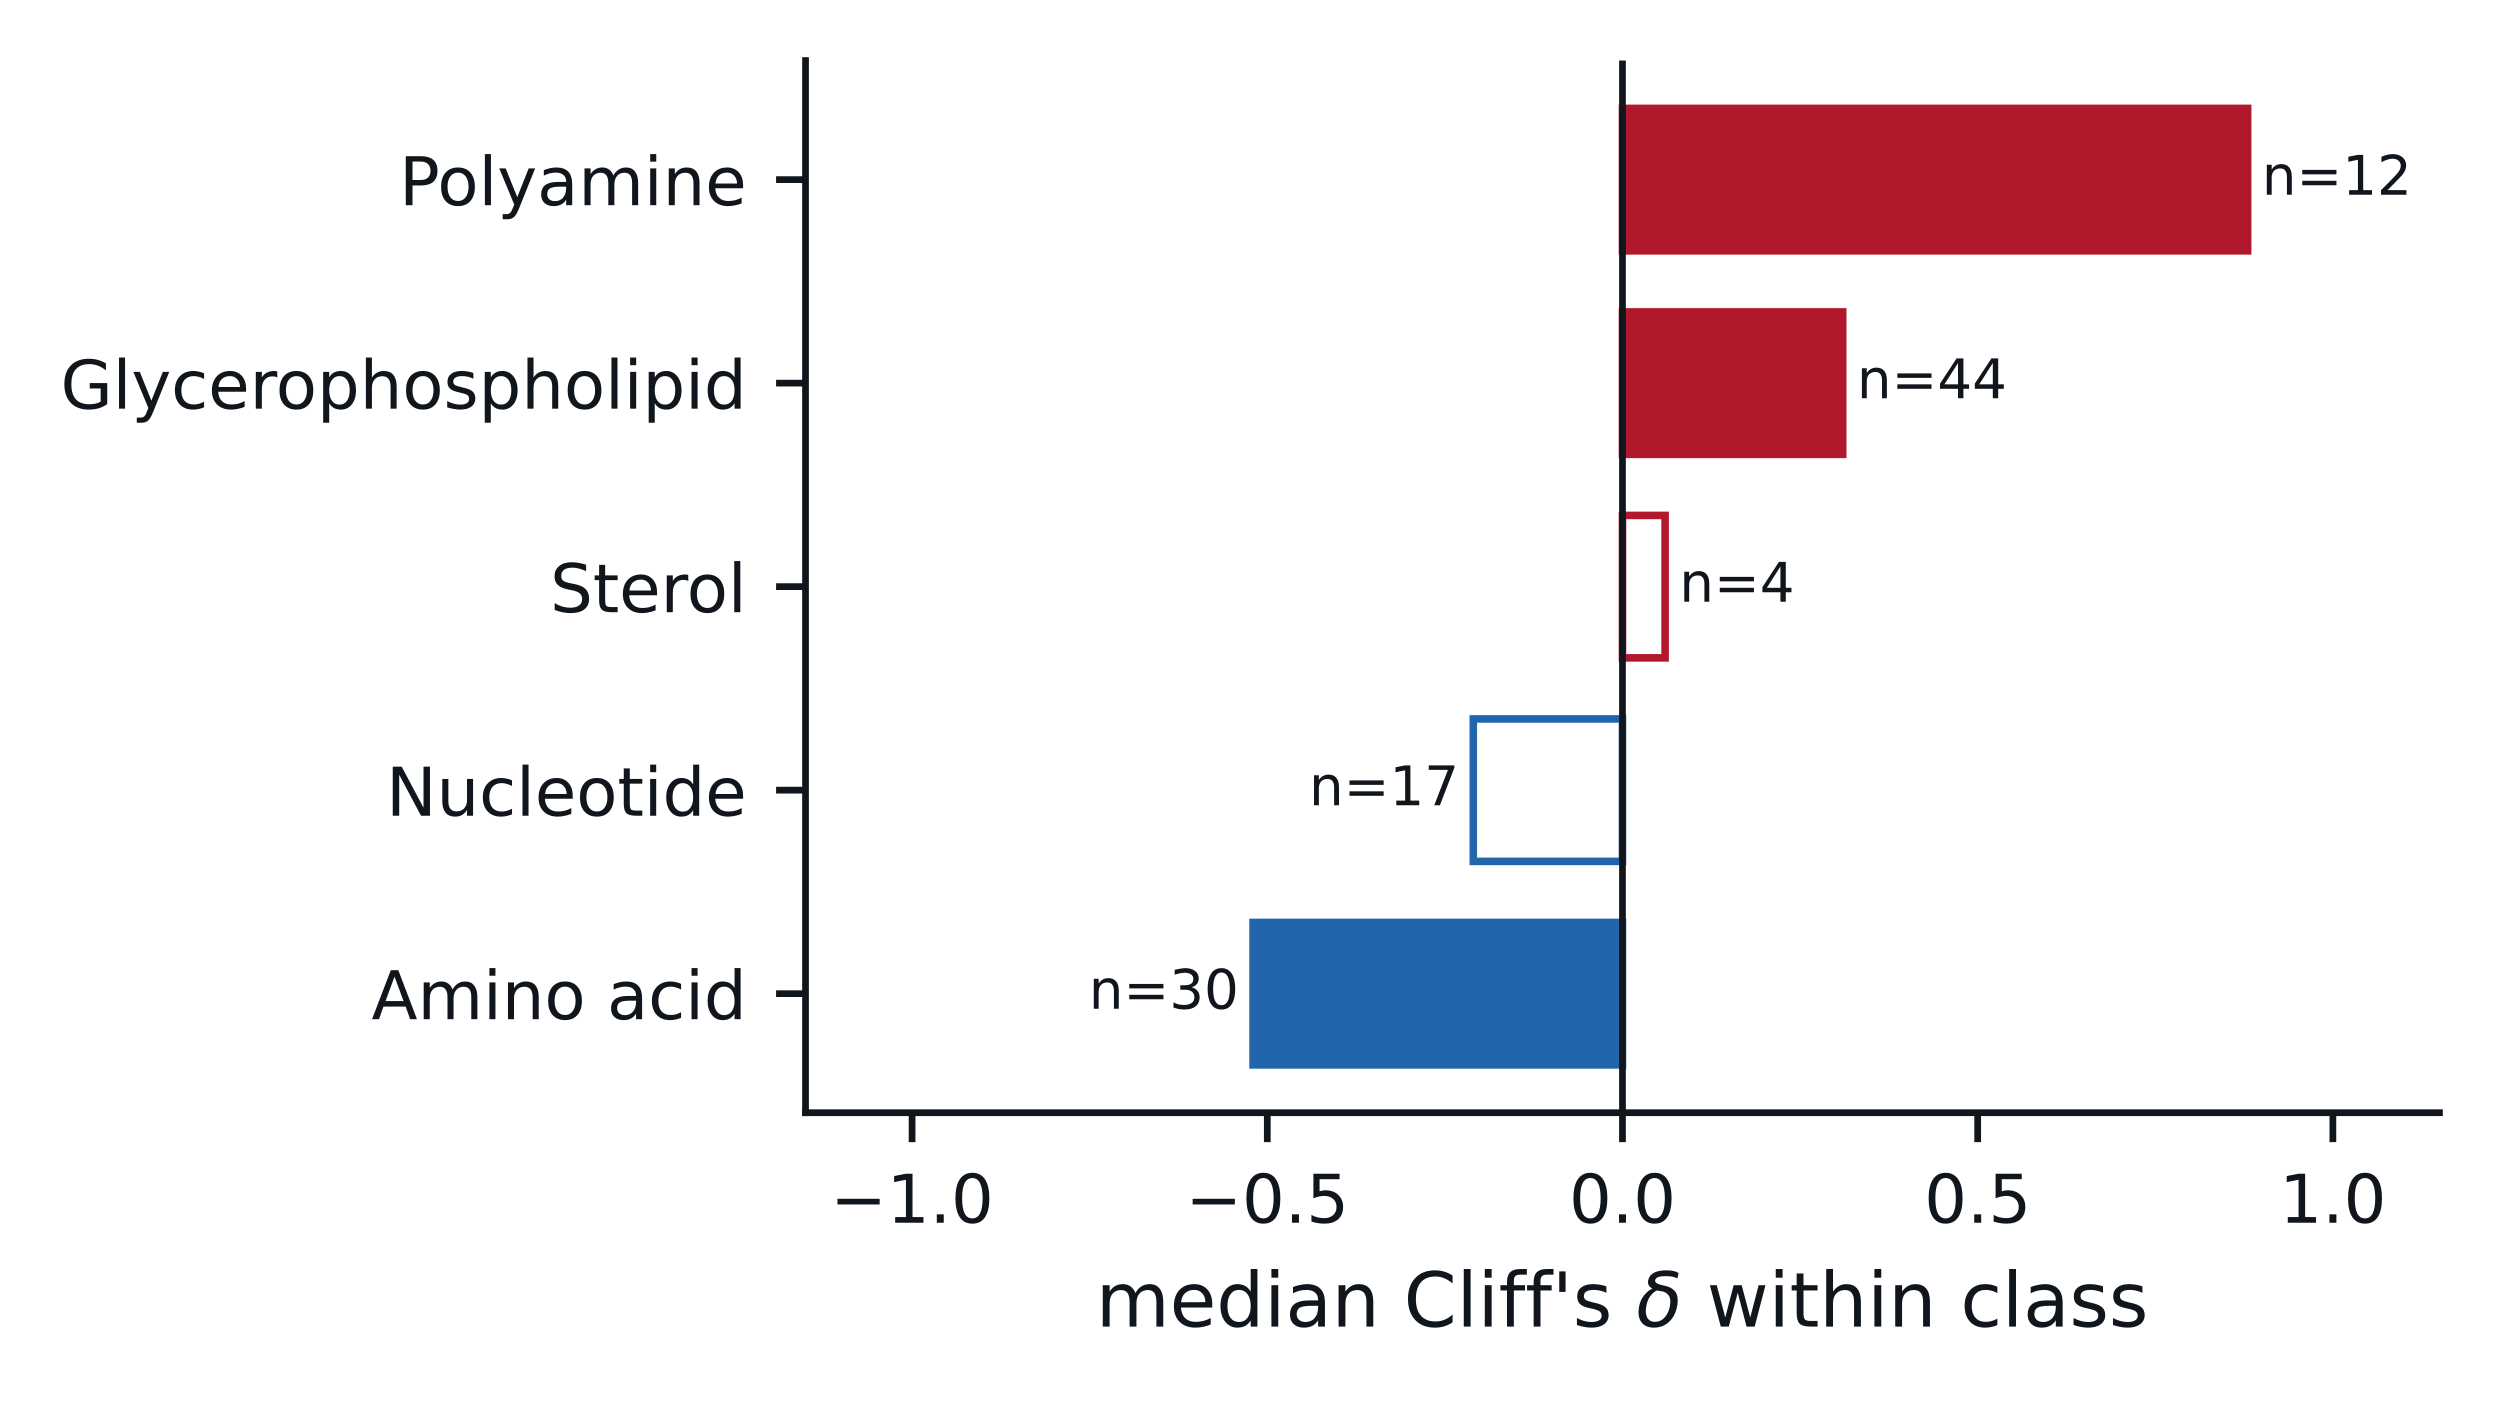
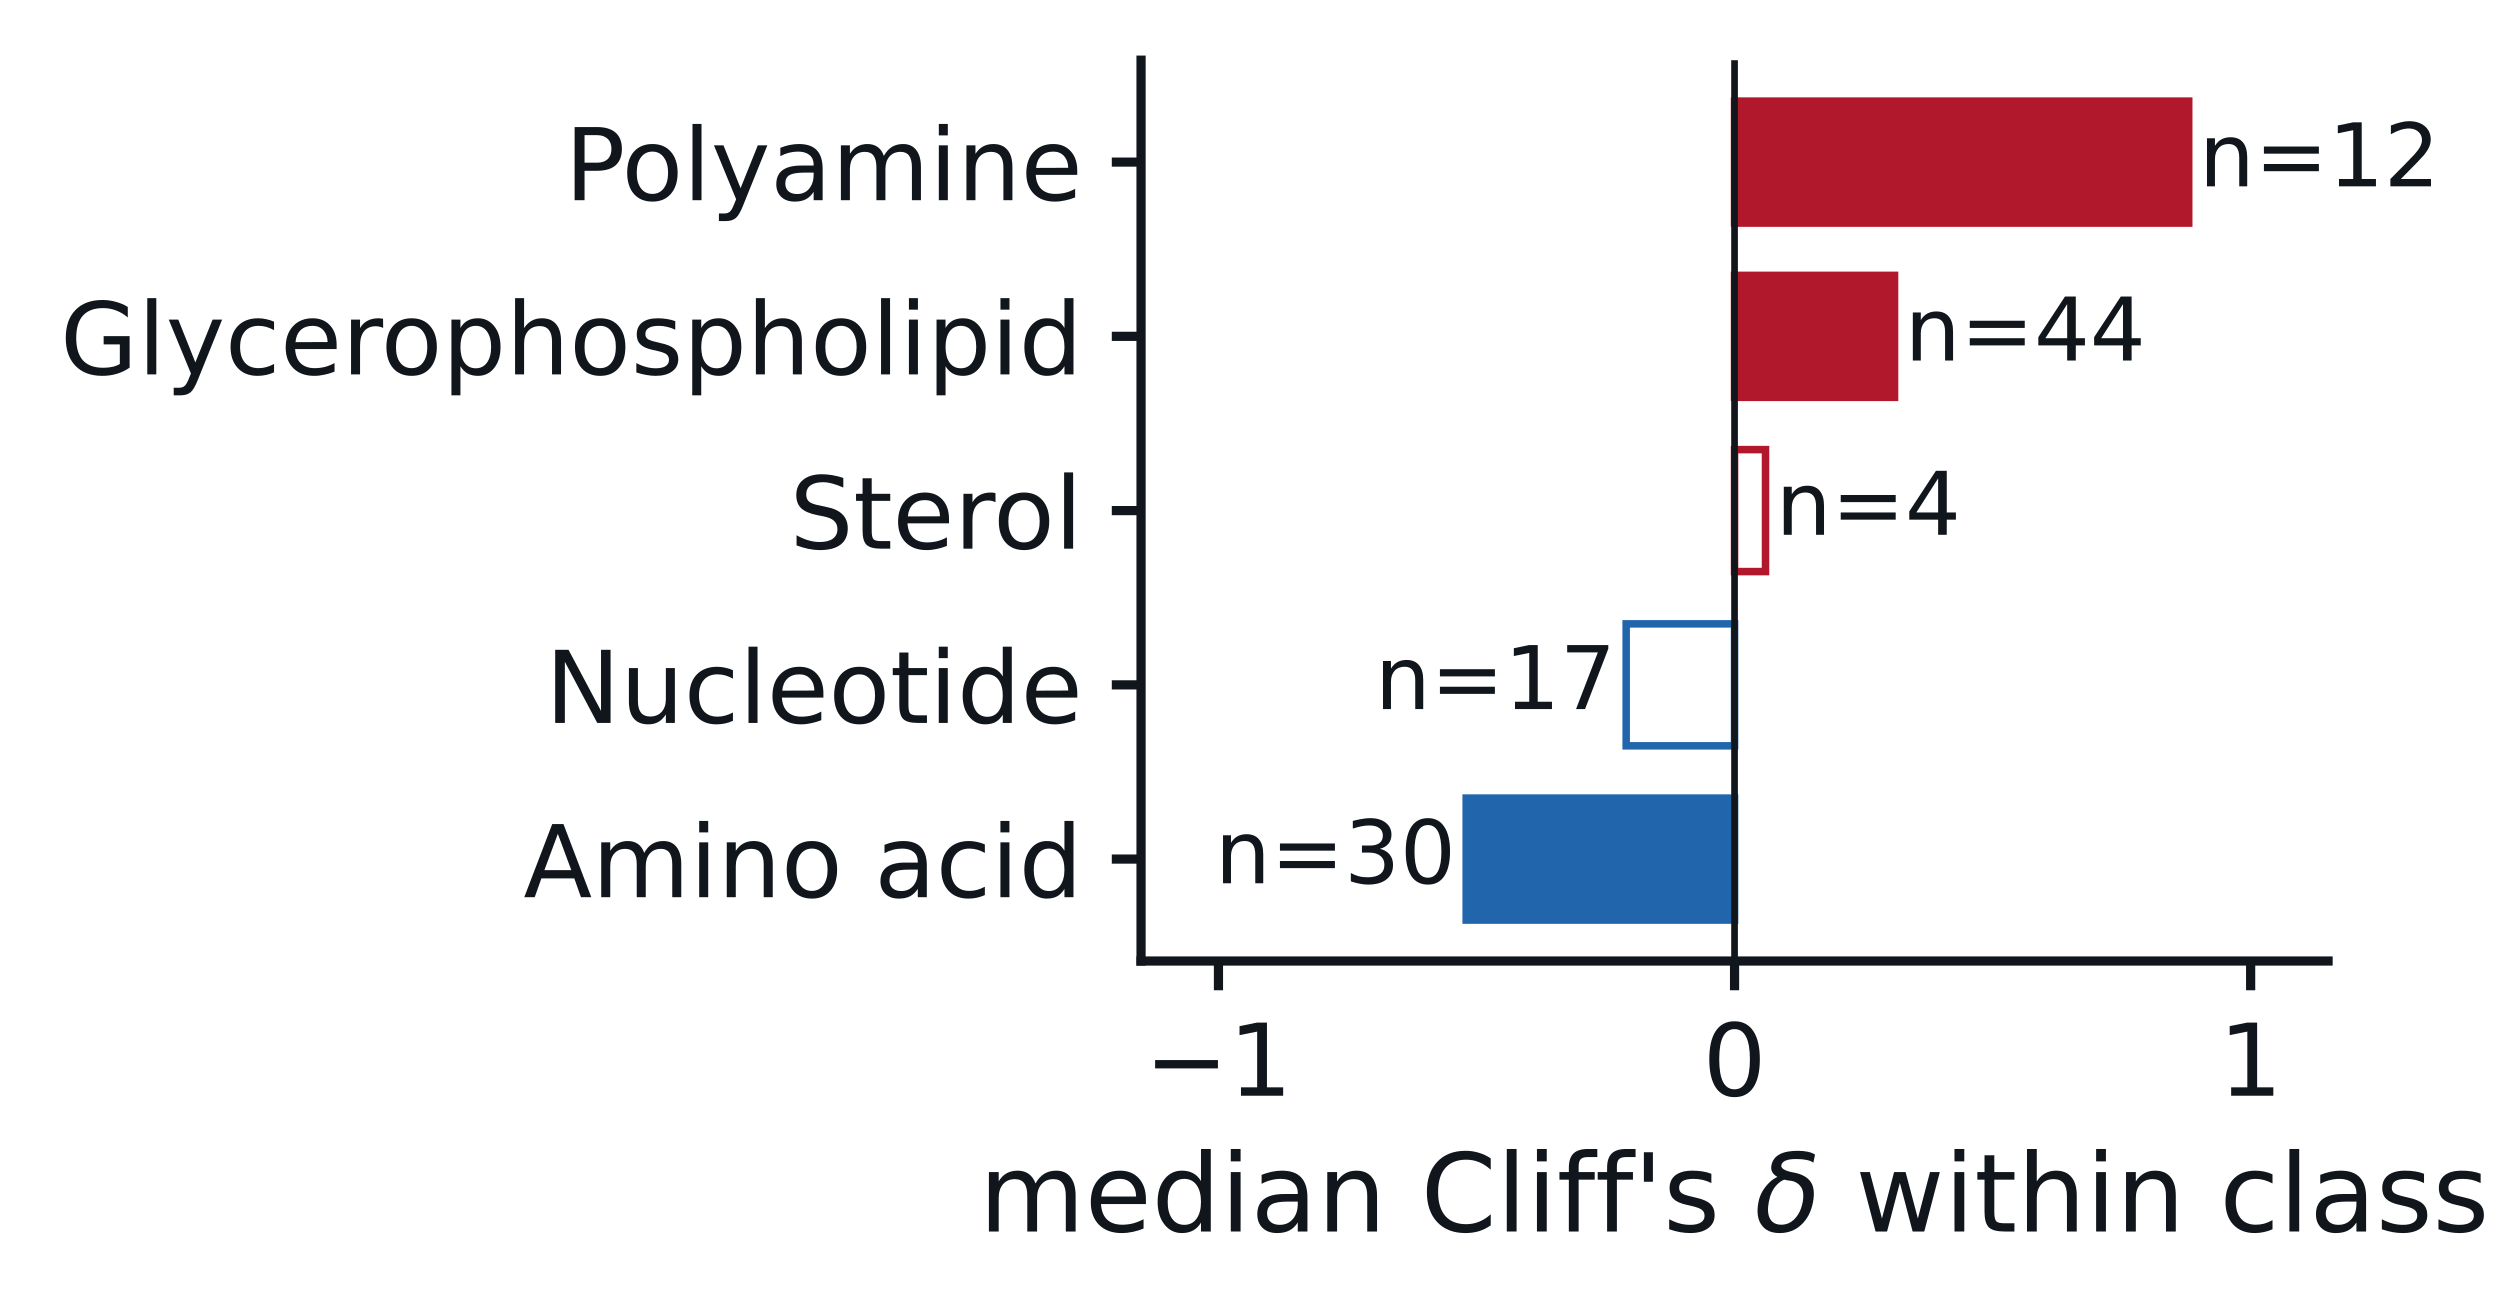
- <svg xmlns="http://www.w3.org/2000/svg" xmlns:xlink="http://www.w3.org/1999/xlink" width="297.201pt" height="166.933pt" viewBox="0 0 297.201 166.933" version="1.1">
+ <svg xmlns="http://www.w3.org/2000/svg" xmlns:xlink="http://www.w3.org/1999/xlink" width="299.161pt" height="157.395pt" viewBox="0 0 299.161 157.395" version="1.1">
  <defs>
    <style type="text/css">*{stroke-linejoin: round; stroke-linecap: butt}</style>
  </defs>
  <g id="figure_1">
    <g id="patch_1">
-       <path d="M 0 166.933  L 297.201 166.933  L 297.201 0  L 0 0  L 0 166.933  z " style="fill: none" />
+       <path d="M 0 157.395  L 299.161 157.395  L 299.161 0  L 0 0  L 0 157.395  z " style="fill: none" />
    </g>
    <g id="axes_1">
      <g id="patch_2">
-         <path d="M 95.761 132.28  L 290.001 132.28  L 290.001 7.2  L 95.761 7.2  L 95.761 132.28  z " style="fill: none" />
+         <path d="M 136.542 115  L 278.586 115  L 278.586 7.2  L 136.542 7.2  L 136.542 115  z " style="fill: none" />
      </g>
      <g id="patch_3">
-         <path d="M 192.881 126.595  L 148.966 126.595  L 148.966 109.659  L 192.881 109.659  z " clip-path="url(#pfcb7e9d030)" style="fill: #2166ac; stroke: #2166ac; stroke-width: 0.9; stroke-linejoin: miter" />
+         <path d="M 207.564 110.1  L 175.45 110.1  L 175.45 95.504  L 207.564 95.504  z " clip-path="url(#p4584954df3)" style="fill: #2166ac; stroke: #2166ac; stroke-width: 0.9; stroke-linejoin: miter" />
      </g>
      <g id="patch_4">
-         <path d="M 192.881 102.401  L 175.146 102.401  L 175.146 85.466  L 192.881 85.466  L 192.881 102.401  z " clip-path="url(#pfcb7e9d030)" style="fill: none; stroke: #2166ac; stroke-width: 0.9; stroke-linejoin: miter" />
+         <path d="M 207.564 89.249  L 194.595 89.249  L 194.595 74.653  L 207.564 74.653  L 207.564 89.249  z " clip-path="url(#p4584954df3)" style="fill: none; stroke: #2166ac; stroke-width: 0.9; stroke-linejoin: miter" />
      </g>
      <g id="patch_5">
-         <path d="M 192.881 78.208  L 197.948 78.208  L 197.948 61.272  L 192.881 61.272  L 192.881 78.208  z " clip-path="url(#pfcb7e9d030)" style="fill: none; stroke: #b2182b; stroke-width: 0.9; stroke-linejoin: miter" />
+         <path d="M 207.564 68.398  L 211.269 68.398  L 211.269 53.802  L 207.564 53.802  L 207.564 68.398  z " clip-path="url(#p4584954df3)" style="fill: none; stroke: #b2182b; stroke-width: 0.9; stroke-linejoin: miter" />
      </g>
      <g id="patch_6">
-         <path d="M 192.881 54.014  L 219.061 54.014  L 219.061 37.079  L 192.881 37.079  z " clip-path="url(#pfcb7e9d030)" style="fill: #b2182b; stroke: #b2182b; stroke-width: 0.9; stroke-linejoin: miter" />
+         <path d="M 207.564 47.547  L 226.709 47.547  L 226.709 32.951  L 207.564 32.951  z " clip-path="url(#p4584954df3)" style="fill: #b2182b; stroke: #b2182b; stroke-width: 0.9; stroke-linejoin: miter" />
      </g>
      <g id="patch_7">
-         <path d="M 192.881 29.821  L 267.199 29.821  L 267.199 12.885  L 192.881 12.885  z " clip-path="url(#pfcb7e9d030)" style="fill: #b2182b; stroke: #b2182b; stroke-width: 0.9; stroke-linejoin: miter" />
+         <path d="M 207.564 26.696  L 261.911 26.696  L 261.911 12.1  L 207.564 12.1  z " clip-path="url(#p4584954df3)" style="fill: #b2182b; stroke: #b2182b; stroke-width: 0.9; stroke-linejoin: miter" />
      </g>
      <g id="matplotlib.axis_1">
        <g id="xtick_1">
          <g id="line2d_1">
            <defs>
-               <path id="m47d3d0bcd4" d="M 0 0  L 0 3.5  " style="stroke: #10161c; stroke-width: 0.8" />
+               <path id="mee4b824784" d="M 0 0  L 0 3.5  " style="stroke: #10161c; stroke-width: 1.1" />
            </defs>
            <g>
-               <use xlink:href="#m47d3d0bcd4" x="108.429" y="132.28" style="fill: #10161c; stroke: #10161c; stroke-width: 0.8" />
+               <use xlink:href="#mee4b824784" x="145.806" y="115" style="fill: #10161c; stroke: #10161c; stroke-width: 1.1" />
            </g>
          </g>
          <g id="text_1">
-             <text style="font-size: 8px; font-family: 'DejaVu Sans', 'Bitstream Vera Sans', 'Computer Modern Sans Serif', 'Lucida Grande', 'Verdana', 'Geneva', 'Lucid', 'Arial', 'Helvetica', 'Avant Garde', sans-serif; text-anchor: middle; fill: #10161c" x="108.429" y="145.359" transform="rotate(-0 108.4291 145.3587)">−1.0</text>
+             <text style="font-size: 12px; font-family: 'DejaVu Sans', 'Bitstream Vera Sans', 'Computer Modern Sans Serif', 'Lucida Grande', 'Verdana', 'Geneva', 'Lucid', 'Arial', 'Helvetica', 'Avant Garde', sans-serif; text-anchor: middle; fill: #10161c" x="145.806" y="131.118" transform="rotate(-0 145.8056 131.1181)">−1</text>
          </g>
        </g>
        <g id="xtick_2">
          <g id="line2d_2">
            <g>
-               <use xlink:href="#m47d3d0bcd4" x="150.655" y="132.28" style="fill: #10161c; stroke: #10161c; stroke-width: 0.8" />
+               <use xlink:href="#mee4b824784" x="207.564" y="115" style="fill: #10161c; stroke: #10161c; stroke-width: 1.1" />
            </g>
          </g>
          <g id="text_2">
-             <text style="font-size: 8px; font-family: 'DejaVu Sans', 'Bitstream Vera Sans', 'Computer Modern Sans Serif', 'Lucida Grande', 'Verdana', 'Geneva', 'Lucid', 'Arial', 'Helvetica', 'Avant Garde', sans-serif; text-anchor: middle; fill: #10161c" x="150.655" y="145.359" transform="rotate(-0 150.6552 145.3587)">−0.5</text>
+             <text style="font-size: 12px; font-family: 'DejaVu Sans', 'Bitstream Vera Sans', 'Computer Modern Sans Serif', 'Lucida Grande', 'Verdana', 'Geneva', 'Lucid', 'Arial', 'Helvetica', 'Avant Garde', sans-serif; text-anchor: middle; fill: #10161c" x="207.564" y="131.118" transform="rotate(-0 207.5638 131.1181)">0</text>
          </g>
        </g>
        <g id="xtick_3">
          <g id="line2d_3">
            <g>
-               <use xlink:href="#m47d3d0bcd4" x="192.881" y="132.28" style="fill: #10161c; stroke: #10161c; stroke-width: 0.8" />
+               <use xlink:href="#mee4b824784" x="269.322" y="115" style="fill: #10161c; stroke: #10161c; stroke-width: 1.1" />
            </g>
          </g>
          <g id="text_3">
-             <text style="font-size: 8px; font-family: 'DejaVu Sans', 'Bitstream Vera Sans', 'Computer Modern Sans Serif', 'Lucida Grande', 'Verdana', 'Geneva', 'Lucid', 'Arial', 'Helvetica', 'Avant Garde', sans-serif; text-anchor: middle; fill: #10161c" x="192.881" y="145.359" transform="rotate(-0 192.8812 145.3587)">0.0</text>
+             <text style="font-size: 12px; font-family: 'DejaVu Sans', 'Bitstream Vera Sans', 'Computer Modern Sans Serif', 'Lucida Grande', 'Verdana', 'Geneva', 'Lucid', 'Arial', 'Helvetica', 'Avant Garde', sans-serif; text-anchor: middle; fill: #10161c" x="269.322" y="131.118" transform="rotate(-0 269.3221 131.1181)">1</text>
          </g>
        </g>
-         <g id="xtick_4">
-           <g id="line2d_4">
-             <g>
-               <use xlink:href="#m47d3d0bcd4" x="235.107" y="132.28" style="fill: #10161c; stroke: #10161c; stroke-width: 0.8" />
-             </g>
-           </g>
-           <g id="text_4">
-             <text style="font-size: 8px; font-family: 'DejaVu Sans', 'Bitstream Vera Sans', 'Computer Modern Sans Serif', 'Lucida Grande', 'Verdana', 'Geneva', 'Lucid', 'Arial', 'Helvetica', 'Avant Garde', sans-serif; text-anchor: middle; fill: #10161c" x="235.107" y="145.359" transform="rotate(-0 235.1073 145.3587)">0.5</text>
-           </g>
-         </g>
-         <g id="xtick_5">
-           <g id="line2d_5">
-             <g>
-               <use xlink:href="#m47d3d0bcd4" x="277.333" y="132.28" style="fill: #10161c; stroke: #10161c; stroke-width: 0.8" />
-             </g>
-           </g>
-           <g id="text_5">
-             <text style="font-size: 8px; font-family: 'DejaVu Sans', 'Bitstream Vera Sans', 'Computer Modern Sans Serif', 'Lucida Grande', 'Verdana', 'Geneva', 'Lucid', 'Arial', 'Helvetica', 'Avant Garde', sans-serif; text-anchor: middle; fill: #10161c" x="277.333" y="145.359" transform="rotate(-0 277.3334 145.3587)">1.0</text>
-           </g>
-         </g>
-         <g id="text_6">
-           <g style="fill: #10161c" transform="translate(130.2862 157.8611)">
+         <g id="text_4">
+           <g style="fill: #10161c" transform="translate(117.1488 147.4917)">
            <text>
-               <tspan x="0" y="-0.156" style="font-size: 9px; font-family: 'DejaVu Sans'; fill: #10161c">m</tspan>
-               <tspan x="8.767" y="-0.156" style="font-size: 9px; font-family: 'DejaVu Sans'; fill: #10161c">e</tspan>
-               <tspan x="14.304" y="-0.156" style="font-size: 9px; font-family: 'DejaVu Sans'; fill: #10161c">d</tspan>
-               <tspan x="20.017" y="-0.156" style="font-size: 9px; font-family: 'DejaVu Sans'; fill: #10161c">i</tspan>
-               <tspan x="22.518" y="-0.156" style="font-size: 9px; font-family: 'DejaVu Sans'; fill: #10161c">a</tspan>
-               <tspan x="28.033" y="-0.156" style="font-size: 9px; font-family: 'DejaVu Sans'; fill: #10161c">n</tspan>
-               <tspan x="33.737" y="-0.156" style="font-size: 9px; font-family: 'DejaVu Sans'; fill: #10161c"> </tspan>
-               <tspan x="36.598" y="-0.156" style="font-size: 9px; font-family: 'DejaVu Sans'; fill: #10161c">C</tspan>
-               <tspan x="42.882" y="-0.156" style="font-size: 9px; font-family: 'DejaVu Sans'; fill: #10161c">l</tspan>
-               <tspan x="45.382" y="-0.156" style="font-size: 9px; font-family: 'DejaVu Sans'; fill: #10161c">i</tspan>
-               <tspan x="47.883" y="-0.156" style="font-size: 9px; font-family: 'DejaVu Sans'; fill: #10161c">f</tspan>
-               <tspan x="51.051" y="-0.156" style="font-size: 9px; font-family: 'DejaVu Sans'; fill: #10161c">f</tspan>
-               <tspan x="54.22" y="-0.156" style="font-size: 9px; font-family: 'DejaVu Sans'; fill: #10161c">'</tspan>
-               <tspan x="56.694" y="-0.156" style="font-size: 9px; font-family: 'DejaVu Sans'; fill: #10161c">s</tspan>
-               <tspan x="61.383" y="-0.156" style="font-size: 9px; font-family: 'DejaVu Sans'; fill: #10161c"> </tspan>
-               <tspan x="69.75" y="-0.156" style="font-size: 9px; font-family: 'DejaVu Sans'; fill: #10161c"> </tspan>
-               <tspan x="72.611" y="-0.156" style="font-size: 9px; font-family: 'DejaVu Sans'; fill: #10161c">w</tspan>
-               <tspan x="79.972" y="-0.156" style="font-size: 9px; font-family: 'DejaVu Sans'; fill: #10161c">i</tspan>
-               <tspan x="82.472" y="-0.156" style="font-size: 9px; font-family: 'DejaVu Sans'; fill: #10161c">t</tspan>
-               <tspan x="86.001" y="-0.156" style="font-size: 9px; font-family: 'DejaVu Sans'; fill: #10161c">h</tspan>
-               <tspan x="91.705" y="-0.156" style="font-size: 9px; font-family: 'DejaVu Sans'; fill: #10161c">i</tspan>
-               <tspan x="94.206" y="-0.156" style="font-size: 9px; font-family: 'DejaVu Sans'; fill: #10161c">n</tspan>
-               <tspan x="99.91" y="-0.156" style="font-size: 9px; font-family: 'DejaVu Sans'; fill: #10161c"> </tspan>
-               <tspan x="102.771" y="-0.156" style="font-size: 9px; font-family: 'DejaVu Sans'; fill: #10161c">c</tspan>
-               <tspan x="107.719" y="-0.156" style="font-size: 9px; font-family: 'DejaVu Sans'; fill: #10161c">l</tspan>
-               <tspan x="110.219" y="-0.156" style="font-size: 9px; font-family: 'DejaVu Sans'; fill: #10161c">a</tspan>
-               <tspan x="115.734" y="-0.156" style="font-size: 9px; font-family: 'DejaVu Sans'; fill: #10161c">s</tspan>
-               <tspan x="120.423" y="-0.156" style="font-size: 9px; font-family: 'DejaVu Sans'; fill: #10161c">s</tspan>
-               <tspan x="64.244" y="-0.156" style="font-style: oblique; font-size: 9px; font-family: 'DejaVu Sans'; fill: #10161c">δ</tspan>
+               <tspan x="0" y="-0.125" style="font-size: 13px; font-family: 'DejaVu Sans'; fill: #10161c">m</tspan>
+               <tspan x="12.664" y="-0.125" style="font-size: 13px; font-family: 'DejaVu Sans'; fill: #10161c">e</tspan>
+               <tspan x="20.662" y="-0.125" style="font-size: 13px; font-family: 'DejaVu Sans'; fill: #10161c">d</tspan>
+               <tspan x="28.914" y="-0.125" style="font-size: 13px; font-family: 'DejaVu Sans'; fill: #10161c">i</tspan>
+               <tspan x="32.525" y="-0.125" style="font-size: 13px; font-family: 'DejaVu Sans'; fill: #10161c">a</tspan>
+               <tspan x="40.492" y="-0.125" style="font-size: 13px; font-family: 'DejaVu Sans'; fill: #10161c">n</tspan>
+               <tspan x="48.731" y="-0.125" style="font-size: 13px; font-family: 'DejaVu Sans'; fill: #10161c"> </tspan>
+               <tspan x="52.863" y="-0.125" style="font-size: 13px; font-family: 'DejaVu Sans'; fill: #10161c">C</tspan>
+               <tspan x="61.94" y="-0.125" style="font-size: 13px; font-family: 'DejaVu Sans'; fill: #10161c">l</tspan>
+               <tspan x="65.552" y="-0.125" style="font-size: 13px; font-family: 'DejaVu Sans'; fill: #10161c">i</tspan>
+               <tspan x="69.164" y="-0.125" style="font-size: 13px; font-family: 'DejaVu Sans'; fill: #10161c">f</tspan>
+               <tspan x="73.741" y="-0.125" style="font-size: 13px; font-family: 'DejaVu Sans'; fill: #10161c">f</tspan>
+               <tspan x="78.317" y="-0.125" style="font-size: 13px; font-family: 'DejaVu Sans'; fill: #10161c">'</tspan>
+               <tspan x="81.891" y="-0.125" style="font-size: 13px; font-family: 'DejaVu Sans'; fill: #10161c">s</tspan>
+               <tspan x="88.664" y="-0.125" style="font-size: 13px; font-family: 'DejaVu Sans'; fill: #10161c"> </tspan>
+               <tspan x="100.75" y="-0.125" style="font-size: 13px; font-family: 'DejaVu Sans'; fill: #10161c"> </tspan>
+               <tspan x="104.882" y="-0.125" style="font-size: 13px; font-family: 'DejaVu Sans'; fill: #10161c">w</tspan>
+               <tspan x="115.515" y="-0.125" style="font-size: 13px; font-family: 'DejaVu Sans'; fill: #10161c">i</tspan>
+               <tspan x="119.126" y="-0.125" style="font-size: 13px; font-family: 'DejaVu Sans'; fill: #10161c">t</tspan>
+               <tspan x="124.224" y="-0.125" style="font-size: 13px; font-family: 'DejaVu Sans'; fill: #10161c">h</tspan>
+               <tspan x="132.463" y="-0.125" style="font-size: 13px; font-family: 'DejaVu Sans'; fill: #10161c">i</tspan>
+               <tspan x="136.075" y="-0.125" style="font-size: 13px; font-family: 'DejaVu Sans'; fill: #10161c">n</tspan>
+               <tspan x="144.314" y="-0.125" style="font-size: 13px; font-family: 'DejaVu Sans'; fill: #10161c"> </tspan>
+               <tspan x="148.446" y="-0.125" style="font-size: 13px; font-family: 'DejaVu Sans'; fill: #10161c">c</tspan>
+               <tspan x="155.594" y="-0.125" style="font-size: 13px; font-family: 'DejaVu Sans'; fill: #10161c">l</tspan>
+               <tspan x="159.206" y="-0.125" style="font-size: 13px; font-family: 'DejaVu Sans'; fill: #10161c">a</tspan>
+               <tspan x="167.172" y="-0.125" style="font-size: 13px; font-family: 'DejaVu Sans'; fill: #10161c">s</tspan>
+               <tspan x="173.945" y="-0.125" style="font-size: 13px; font-family: 'DejaVu Sans'; fill: #10161c">s</tspan>
+               <tspan x="92.796" y="-0.125" style="font-style: oblique; font-size: 13px; font-family: 'DejaVu Sans'; fill: #10161c">δ</tspan>
            </text>
          </g>
        </g>
      </g>
      <g id="matplotlib.axis_2">
        <g id="ytick_1">
-           <g id="line2d_6">
+           <g id="line2d_4">
            <defs>
-               <path id="mc2ce8155ad" d="M 0 0  L -3.5 0  " style="stroke: #10161c; stroke-width: 0.8" />
+               <path id="maae6548080" d="M 0 0  L -3.5 0  " style="stroke: #10161c; stroke-width: 1.1" />
            </defs>
            <g>
-               <use xlink:href="#mc2ce8155ad" x="95.761" y="118.127" style="fill: #10161c; stroke: #10161c; stroke-width: 0.8" />
+               <use xlink:href="#maae6548080" x="136.542" y="102.802" style="fill: #10161c; stroke: #10161c; stroke-width: 1.1" />
+             </g>
+           </g>
+           <g id="text_5">
+             <text style="font-size: 12px; font-family: 'DejaVu Sans', 'Bitstream Vera Sans', 'Computer Modern Sans Serif', 'Lucida Grande', 'Verdana', 'Geneva', 'Lucid', 'Arial', 'Helvetica', 'Avant Garde', sans-serif; text-anchor: end; fill: #10161c" x="129.542" y="107.361" transform="rotate(-0 129.5419 107.3612)">Amino acid</text>
+           </g>
+         </g>
+         <g id="ytick_2">
+           <g id="line2d_5">
+             <g>
+               <use xlink:href="#maae6548080" x="136.542" y="81.951" style="fill: #10161c; stroke: #10161c; stroke-width: 1.1" />
+             </g>
+           </g>
+           <g id="text_6">
+             <text style="font-size: 12px; font-family: 'DejaVu Sans', 'Bitstream Vera Sans', 'Computer Modern Sans Serif', 'Lucida Grande', 'Verdana', 'Geneva', 'Lucid', 'Arial', 'Helvetica', 'Avant Garde', sans-serif; text-anchor: end; fill: #10161c" x="129.542" y="86.51" transform="rotate(-0 129.5419 86.51013)">Nucleotide</text>
+           </g>
+         </g>
+         <g id="ytick_3">
+           <g id="line2d_6">
+             <g>
+               <use xlink:href="#maae6548080" x="136.542" y="61.1" style="fill: #10161c; stroke: #10161c; stroke-width: 1.1" />
            </g>
          </g>
          <g id="text_7">
-             <text style="font-size: 8px; font-family: 'DejaVu Sans', 'Bitstream Vera Sans', 'Computer Modern Sans Serif', 'Lucida Grande', 'Verdana', 'Geneva', 'Lucid', 'Arial', 'Helvetica', 'Avant Garde', sans-serif; text-anchor: end; fill: #10161c" x="88.761" y="121.166" transform="rotate(-0 88.76125 121.1662)">Amino acid</text>
+             <text style="font-size: 12px; font-family: 'DejaVu Sans', 'Bitstream Vera Sans', 'Computer Modern Sans Serif', 'Lucida Grande', 'Verdana', 'Geneva', 'Lucid', 'Arial', 'Helvetica', 'Avant Garde', sans-serif; text-anchor: end; fill: #10161c" x="129.542" y="65.659" transform="rotate(-0 129.5419 65.65906)">Sterol</text>
          </g>
        </g>
-         <g id="ytick_2">
+         <g id="ytick_4">
          <g id="line2d_7">
            <g>
-               <use xlink:href="#mc2ce8155ad" x="95.761" y="93.933" style="fill: #10161c; stroke: #10161c; stroke-width: 0.8" />
+               <use xlink:href="#maae6548080" x="136.542" y="40.249" style="fill: #10161c; stroke: #10161c; stroke-width: 1.1" />
            </g>
          </g>
          <g id="text_8">
-             <text style="font-size: 8px; font-family: 'DejaVu Sans', 'Bitstream Vera Sans', 'Computer Modern Sans Serif', 'Lucida Grande', 'Verdana', 'Geneva', 'Lucid', 'Arial', 'Helvetica', 'Avant Garde', sans-serif; text-anchor: end; fill: #10161c" x="88.761" y="96.973" transform="rotate(-0 88.76125 96.9728)">Nucleotide</text>
+             <text style="font-size: 12px; font-family: 'DejaVu Sans', 'Bitstream Vera Sans', 'Computer Modern Sans Serif', 'Lucida Grande', 'Verdana', 'Geneva', 'Lucid', 'Arial', 'Helvetica', 'Avant Garde', sans-serif; text-anchor: end; fill: #10161c" x="129.542" y="44.808" transform="rotate(-0 129.5419 44.808)">Glycerophospholipid</text>
          </g>
        </g>
-         <g id="ytick_3">
+         <g id="ytick_5">
          <g id="line2d_8">
            <g>
-               <use xlink:href="#mc2ce8155ad" x="95.761" y="69.74" style="fill: #10161c; stroke: #10161c; stroke-width: 0.8" />
+               <use xlink:href="#maae6548080" x="136.542" y="19.398" style="fill: #10161c; stroke: #10161c; stroke-width: 1.1" />
            </g>
          </g>
          <g id="text_9">
-             <text style="font-size: 8px; font-family: 'DejaVu Sans', 'Bitstream Vera Sans', 'Computer Modern Sans Serif', 'Lucida Grande', 'Verdana', 'Geneva', 'Lucid', 'Arial', 'Helvetica', 'Avant Garde', sans-serif; text-anchor: end; fill: #10161c" x="88.761" y="72.779" transform="rotate(-0 88.76125 72.77938)">Sterol</text>
-           </g>
-         </g>
-         <g id="ytick_4">
-           <g id="line2d_9">
-             <g>
-               <use xlink:href="#mc2ce8155ad" x="95.761" y="45.547" style="fill: #10161c; stroke: #10161c; stroke-width: 0.8" />
-             </g>
-           </g>
-           <g id="text_10">
-             <text style="font-size: 8px; font-family: 'DejaVu Sans', 'Bitstream Vera Sans', 'Computer Modern Sans Serif', 'Lucida Grande', 'Verdana', 'Geneva', 'Lucid', 'Arial', 'Helvetica', 'Avant Garde', sans-serif; text-anchor: end; fill: #10161c" x="88.761" y="48.586" transform="rotate(-0 88.76125 48.58595)">Glycerophospholipid</text>
-           </g>
-         </g>
-         <g id="ytick_5">
-           <g id="line2d_10">
-             <g>
-               <use xlink:href="#mc2ce8155ad" x="95.761" y="21.353" style="fill: #10161c; stroke: #10161c; stroke-width: 0.8" />
-             </g>
-           </g>
-           <g id="text_11">
-             <text style="font-size: 8px; font-family: 'DejaVu Sans', 'Bitstream Vera Sans', 'Computer Modern Sans Serif', 'Lucida Grande', 'Verdana', 'Geneva', 'Lucid', 'Arial', 'Helvetica', 'Avant Garde', sans-serif; text-anchor: end; fill: #10161c" x="88.761" y="24.393" transform="rotate(-0 88.76125 24.39253)">Polyamine</text>
+             <text style="font-size: 12px; font-family: 'DejaVu Sans', 'Bitstream Vera Sans', 'Computer Modern Sans Serif', 'Lucida Grande', 'Verdana', 'Geneva', 'Lucid', 'Arial', 'Helvetica', 'Avant Garde', sans-serif; text-anchor: end; fill: #10161c" x="129.542" y="23.957" transform="rotate(-0 129.5419 23.95694)">Polyamine</text>
          </g>
        </g>
      </g>
-       <g id="line2d_11">
-         <path d="M 192.881 132.28  L 192.881 7.2  " clip-path="url(#pfcb7e9d030)" style="fill: none; stroke: #10161c; stroke-width: 0.8; stroke-linecap: square" />
+       <g id="line2d_9">
+         <path d="M 207.564 115  L 207.564 7.2  " clip-path="url(#p4584954df3)" style="fill: none; stroke: #10161c; stroke-width: 0.8; stroke-linecap: square" />
      </g>
      <g id="patch_8">
-         <path d="M 95.761 132.28  L 95.761 7.2  " style="fill: none; stroke: #10161c; stroke-width: 0.8; stroke-linejoin: miter; stroke-linecap: square" />
+         <path d="M 136.542 115  L 136.542 7.2  " style="fill: none; stroke: #10161c; stroke-width: 1.1; stroke-linejoin: miter; stroke-linecap: square" />
      </g>
      <g id="patch_9">
-         <path d="M 95.761 132.28  L 290.001 132.28  " style="fill: none; stroke: #10161c; stroke-width: 0.8; stroke-linejoin: miter; stroke-linecap: square" />
+         <path d="M 136.542 115  L 278.586 115  " style="fill: none; stroke: #10161c; stroke-width: 1.1; stroke-linejoin: miter; stroke-linecap: square" />
+       </g>
+       <g id="text_10">
+         <text style="font-size: 10.5px; font-family: 'DejaVu Sans', 'Bitstream Vera Sans', 'Computer Modern Sans Serif', 'Lucida Grande', 'Verdana', 'Geneva', 'Lucid', 'Arial', 'Helvetica', 'Avant Garde', sans-serif; text-anchor: end; fill: #10161c" x="174.214" y="105.699" transform="rotate(-0 174.2144 105.6995)">n=30</text>
+       </g>
+       <g id="text_11">
+         <text style="font-size: 10.5px; font-family: 'DejaVu Sans', 'Bitstream Vera Sans', 'Computer Modern Sans Serif', 'Lucida Grande', 'Verdana', 'Geneva', 'Lucid', 'Arial', 'Helvetica', 'Avant Garde', sans-serif; text-anchor: end; fill: #10161c" x="193.359" y="84.848" transform="rotate(-0 193.3594 84.84841)">n=17</text>
      </g>
      <g id="text_12">
-         <text style="font-size: 6.5px; font-family: 'DejaVu Sans', 'Bitstream Vera Sans', 'Computer Modern Sans Serif', 'Lucida Grande', 'Verdana', 'Geneva', 'Lucid', 'Arial', 'Helvetica', 'Avant Garde', sans-serif; text-anchor: end; fill: #10161c" x="147.277" y="119.92" transform="rotate(-0 147.2771 119.9204)">n=30</text>
+         <text style="font-size: 10.5px; font-family: 'DejaVu Sans', 'Bitstream Vera Sans', 'Computer Modern Sans Serif', 'Lucida Grande', 'Verdana', 'Geneva', 'Lucid', 'Arial', 'Helvetica', 'Avant Garde', sans-serif; text-anchor: start; fill: #10161c" x="212.504" y="63.997" transform="rotate(-0 212.5045 63.99734)">n=4</text>
      </g>
      <g id="text_13">
-         <text style="font-size: 6.5px; font-family: 'DejaVu Sans', 'Bitstream Vera Sans', 'Computer Modern Sans Serif', 'Lucida Grande', 'Verdana', 'Geneva', 'Lucid', 'Arial', 'Helvetica', 'Avant Garde', sans-serif; text-anchor: end; fill: #10161c" x="173.457" y="95.727" transform="rotate(-0 173.4572 95.72702)">n=17</text>
+         <text style="font-size: 10.5px; font-family: 'DejaVu Sans', 'Bitstream Vera Sans', 'Computer Modern Sans Serif', 'Lucida Grande', 'Verdana', 'Geneva', 'Lucid', 'Arial', 'Helvetica', 'Avant Garde', sans-serif; text-anchor: start; fill: #10161c" x="227.944" y="43.146" transform="rotate(-0 227.944 43.14628)">n=44</text>
      </g>
      <g id="text_14">
-         <text style="font-size: 6.5px; font-family: 'DejaVu Sans', 'Bitstream Vera Sans', 'Computer Modern Sans Serif', 'Lucida Grande', 'Verdana', 'Geneva', 'Lucid', 'Arial', 'Helvetica', 'Avant Garde', sans-serif; text-anchor: start; fill: #10161c" x="199.637" y="71.534" transform="rotate(-0 199.6374 71.53359)">n=4</text>
-       </g>
-       <g id="text_15">
-         <text style="font-size: 6.5px; font-family: 'DejaVu Sans', 'Bitstream Vera Sans', 'Computer Modern Sans Serif', 'Lucida Grande', 'Verdana', 'Geneva', 'Lucid', 'Arial', 'Helvetica', 'Avant Garde', sans-serif; text-anchor: start; fill: #10161c" x="220.75" y="47.34" transform="rotate(-0 220.7505 47.34017)">n=44</text>
-       </g>
-       <g id="text_16">
-         <text style="font-size: 6.5px; font-family: 'DejaVu Sans', 'Bitstream Vera Sans', 'Computer Modern Sans Serif', 'Lucida Grande', 'Verdana', 'Geneva', 'Lucid', 'Arial', 'Helvetica', 'Avant Garde', sans-serif; text-anchor: start; fill: #10161c" x="268.888" y="23.147" transform="rotate(-0 268.8882 23.14675)">n=12</text>
+         <text style="font-size: 10.5px; font-family: 'DejaVu Sans', 'Bitstream Vera Sans', 'Computer Modern Sans Serif', 'Lucida Grande', 'Verdana', 'Geneva', 'Lucid', 'Arial', 'Helvetica', 'Avant Garde', sans-serif; text-anchor: start; fill: #10161c" x="263.146" y="22.295" transform="rotate(-0 263.1462 22.29522)">n=12</text>
      </g>
    </g>
  </g>
  <defs>
-     <clipPath id="pfcb7e9d030">
-       <rect x="95.761" y="7.2" width="194.24" height="125.08" />
+     <clipPath id="p4584954df3">
+       <rect x="136.542" y="7.2" width="142.044" height="107.8" />
    </clipPath>
  </defs>
</svg>
